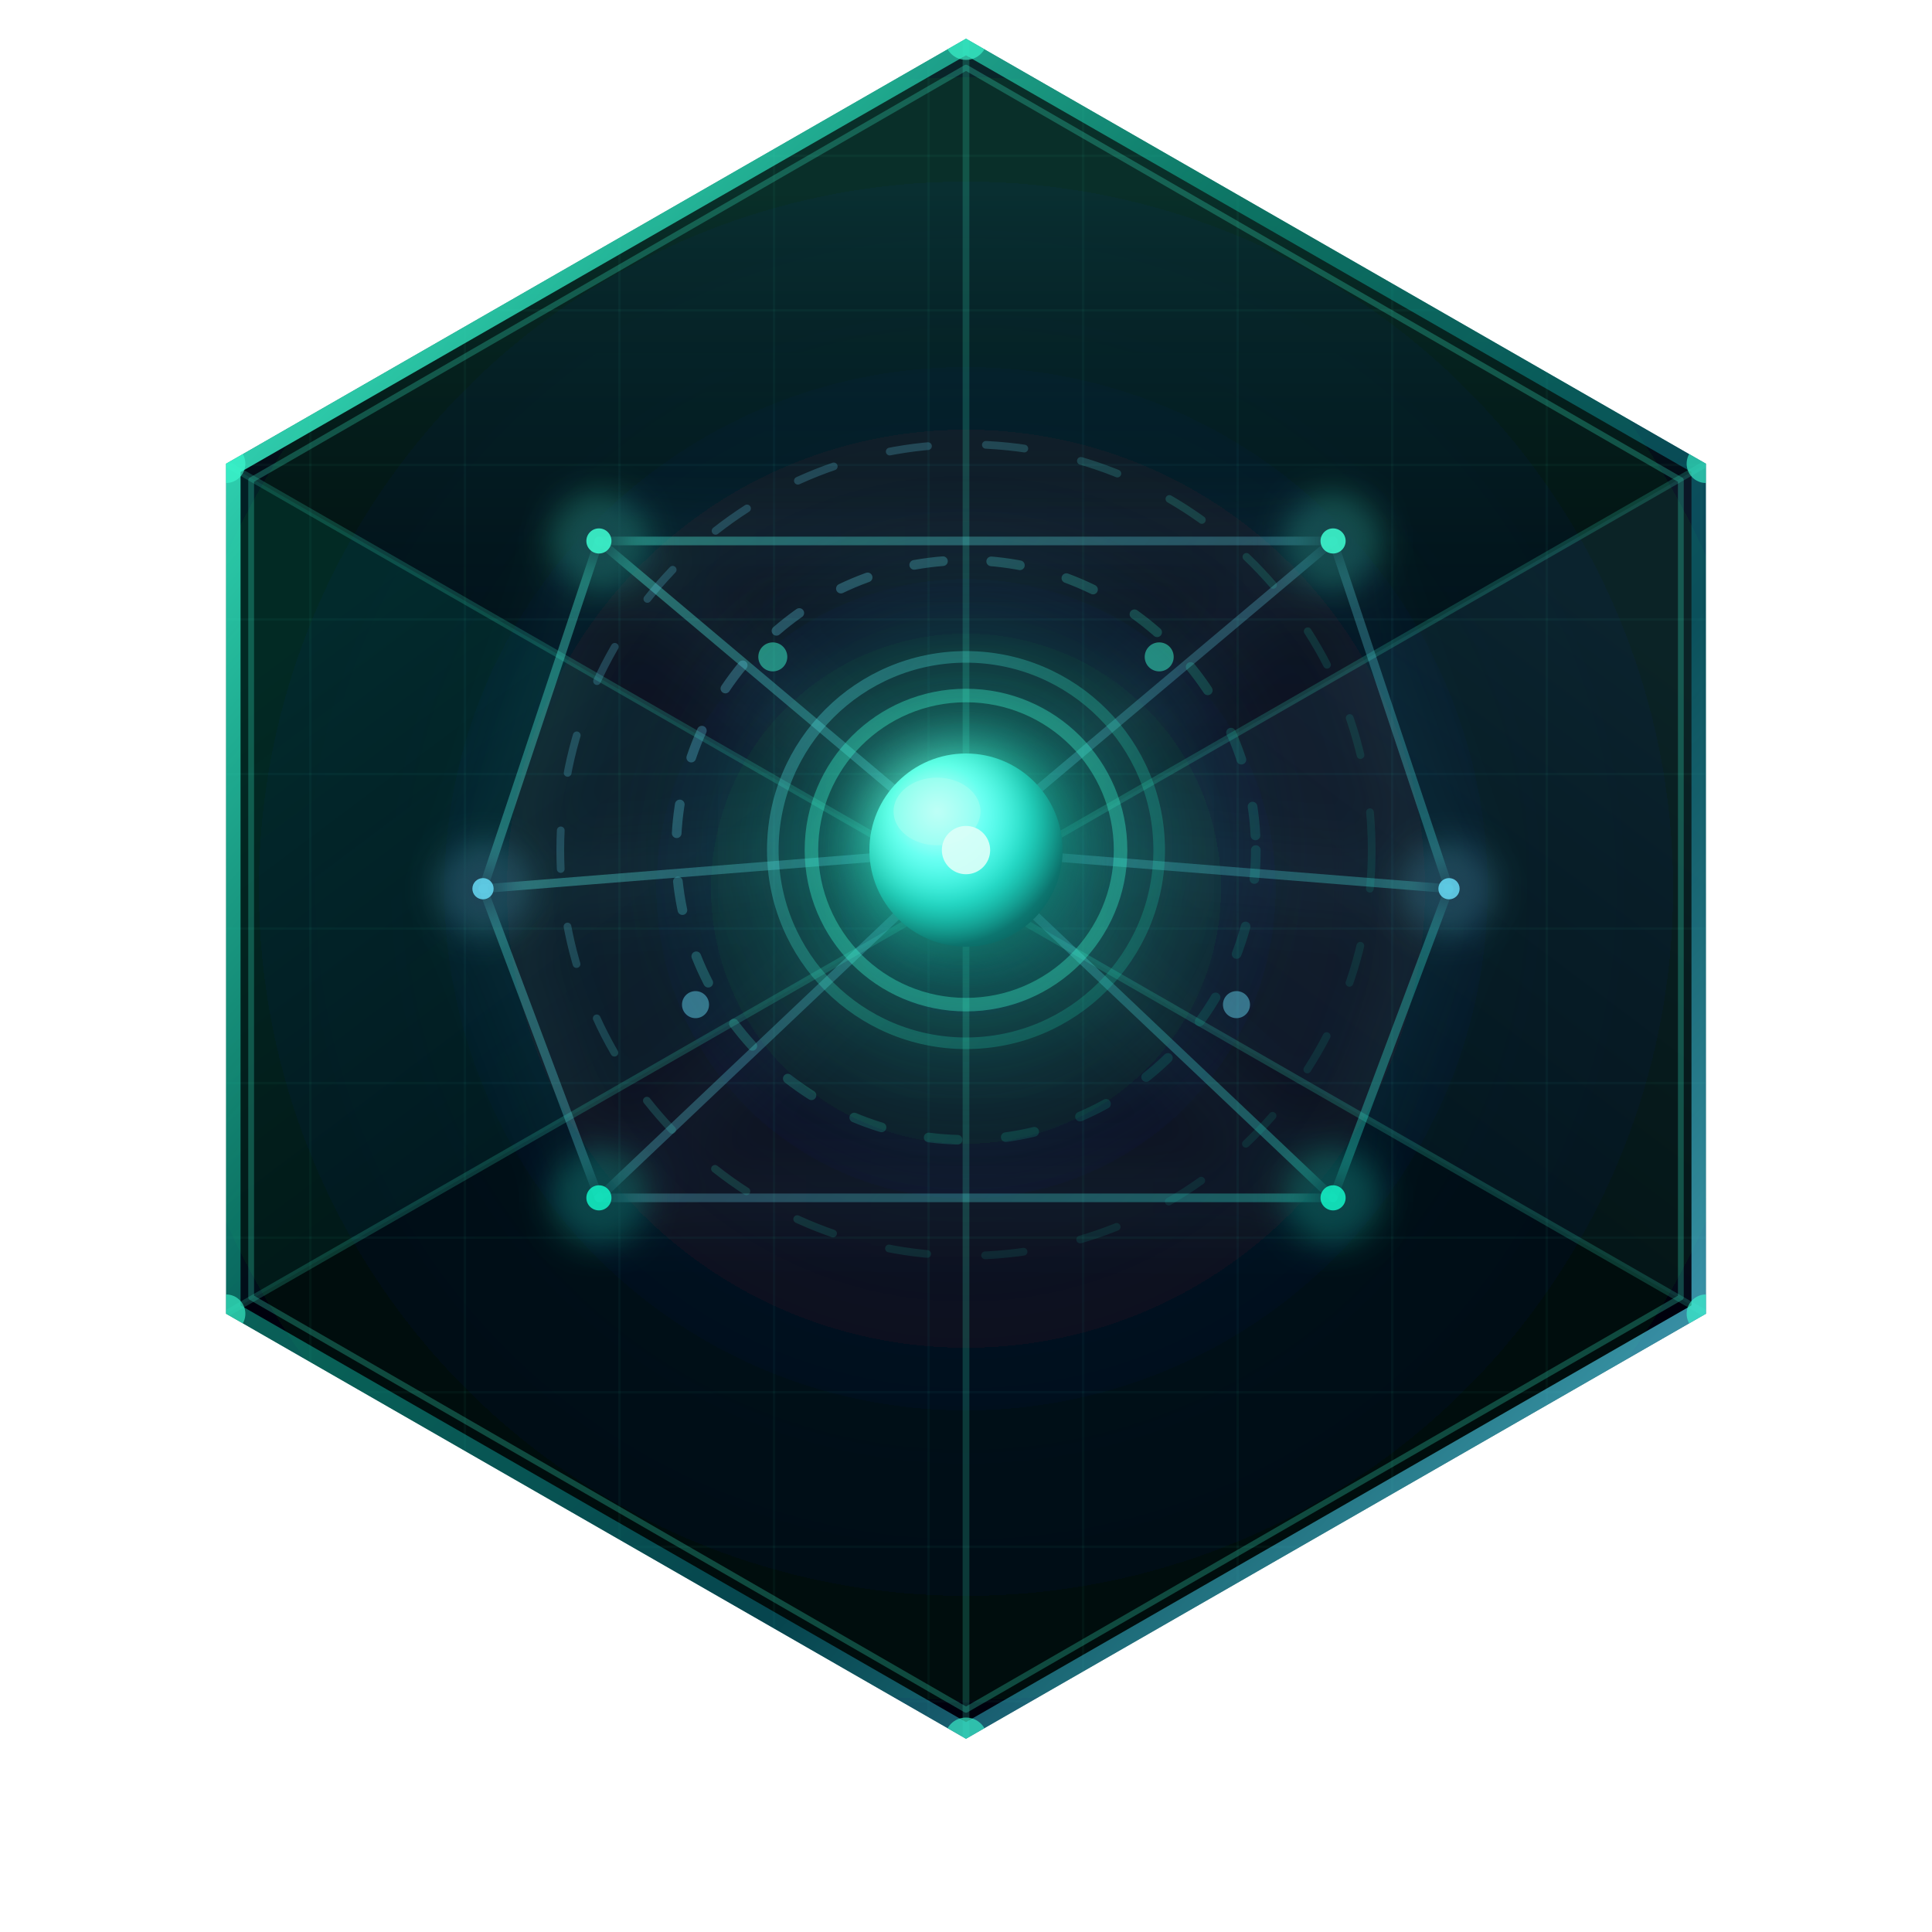
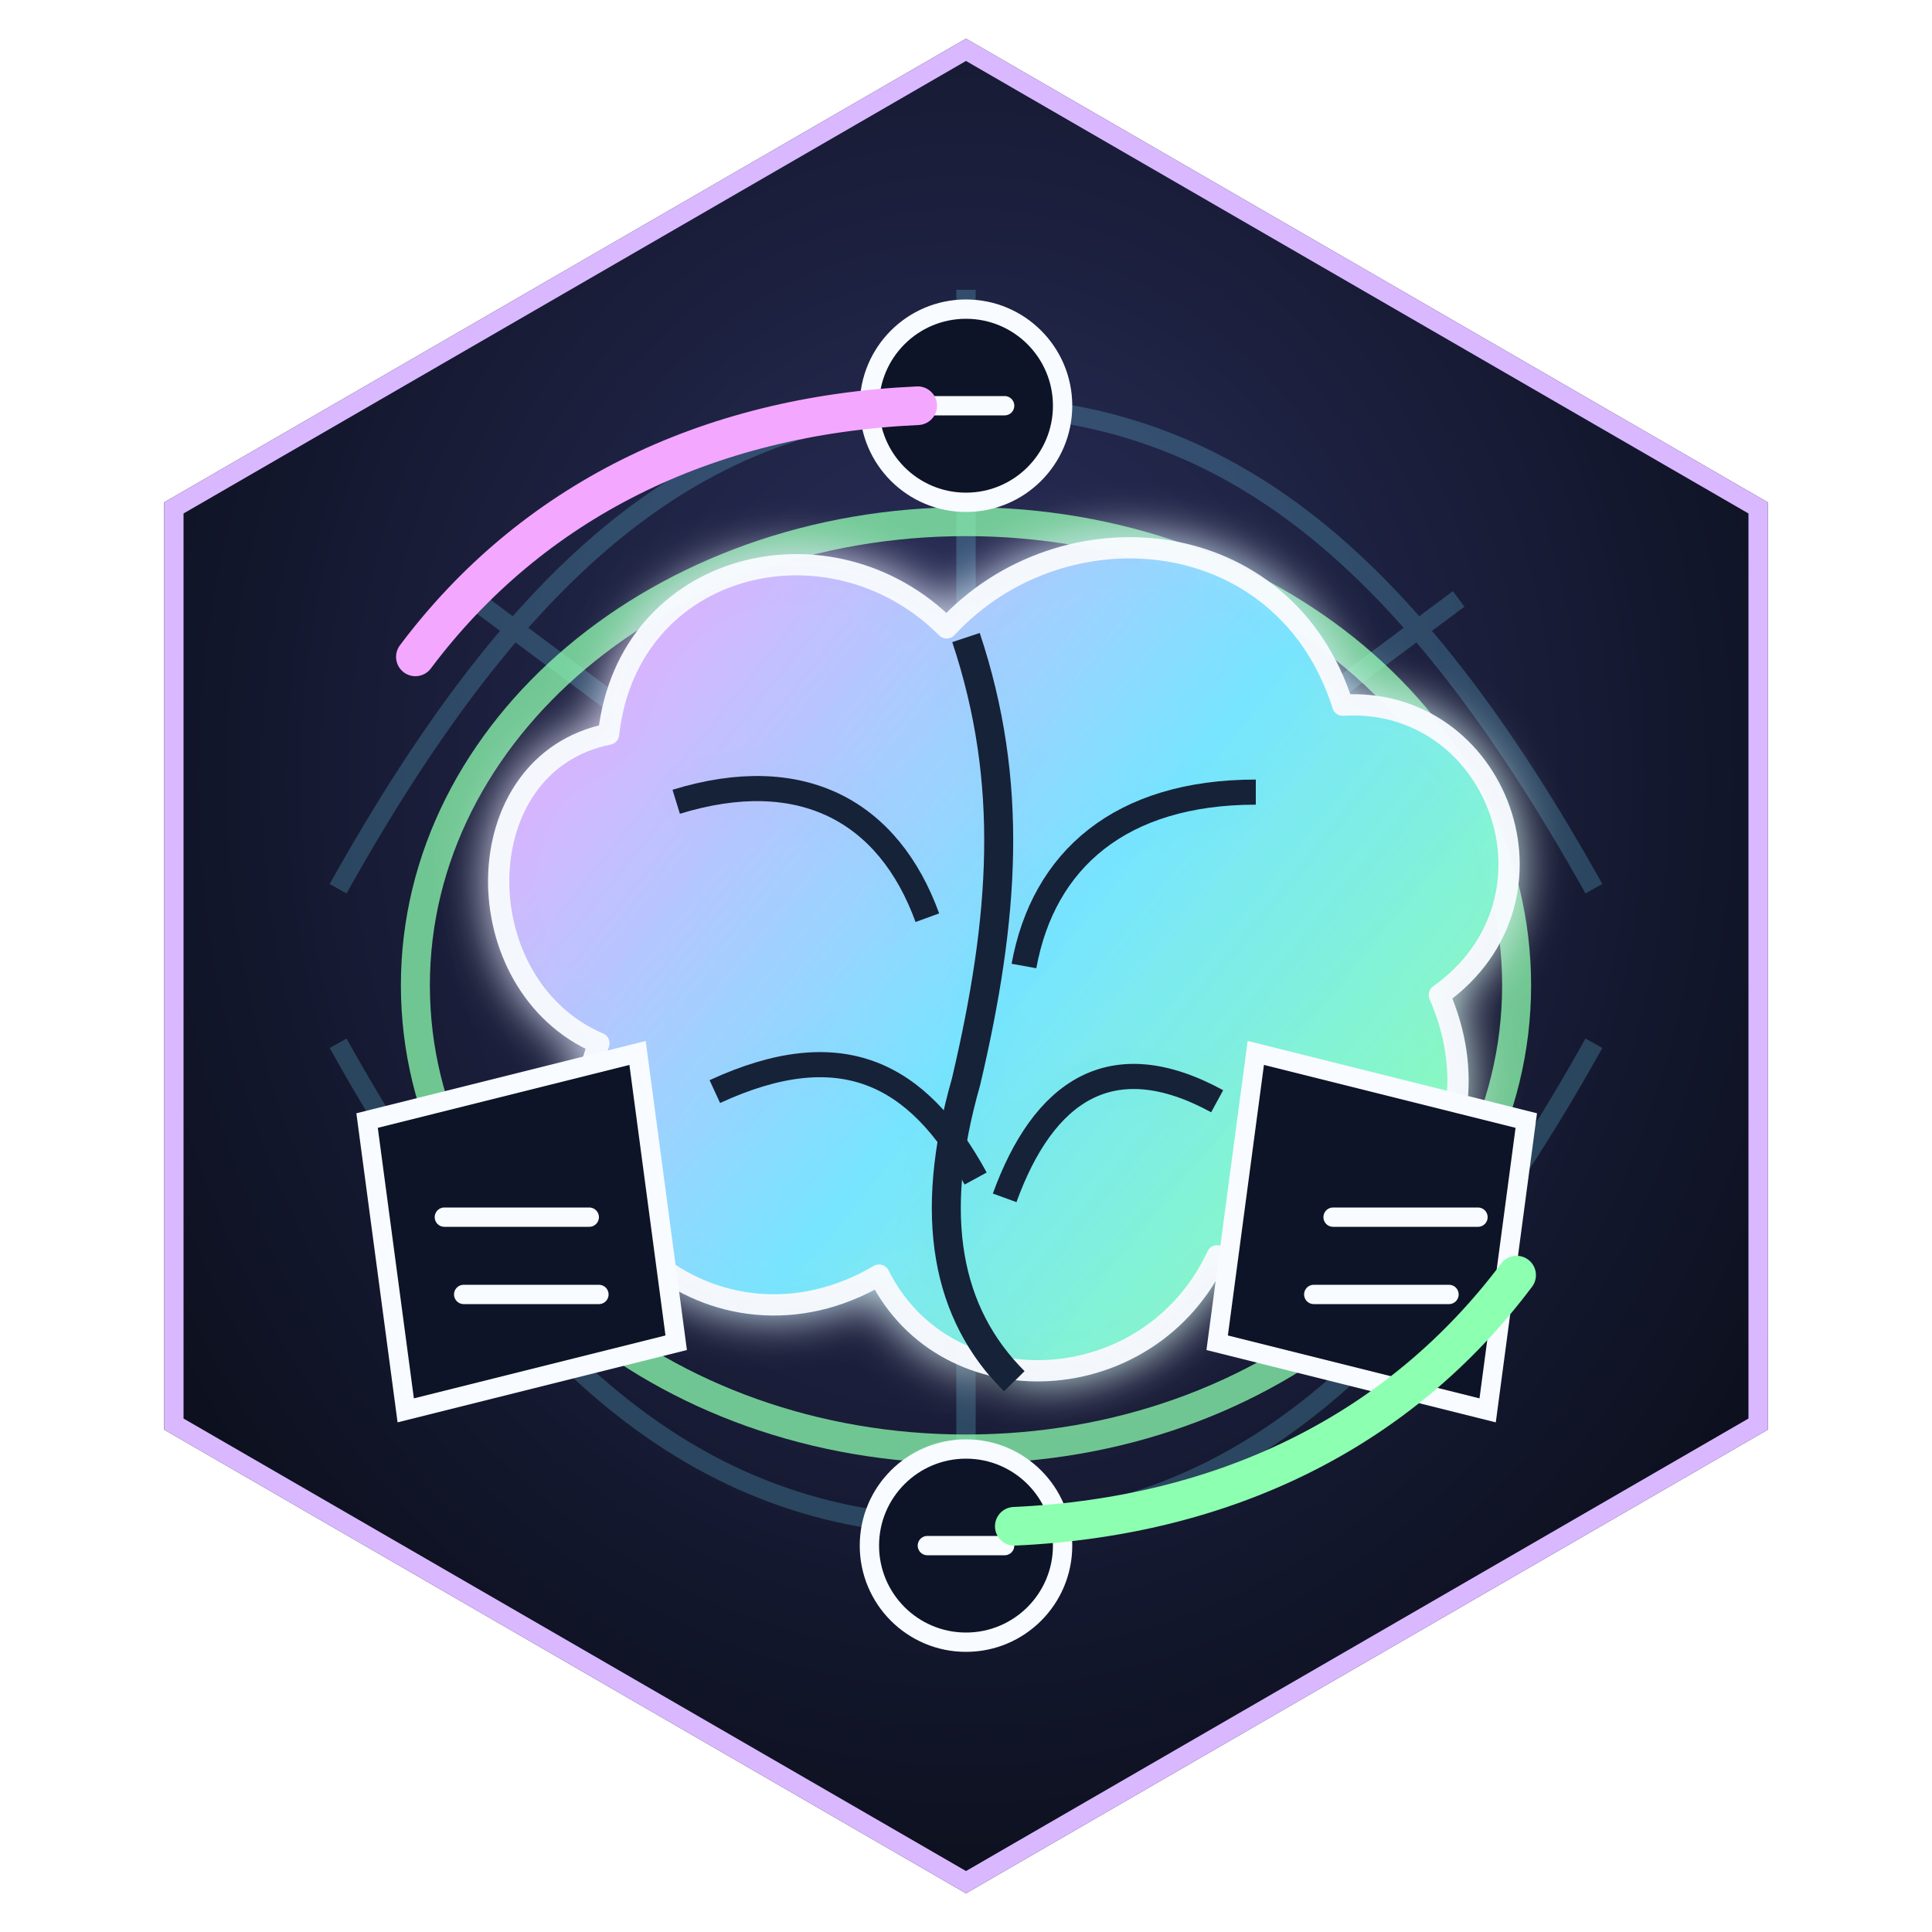
- <svg xmlns="http://www.w3.org/2000/svg" width="200" height="200" viewBox="0 0 200 200" fill="none" role="img" aria-labelledby="ob-title ob-desc">
+ <svg xmlns="http://www.w3.org/2000/svg" width="200" height="200" viewBox="0 0 200 200" role="img" aria-labelledby="outerbrain-title outerbrain-desc">
  <defs>
-     <clipPath id="obHexClip">
-       <polygon points="100,4 176.6,48 176.6,136 100,180 23.4,136 23.4,48" />
+     <clipPath id="outerbrain-hex">
+       <path d="M100 4 L183 52 L183 148 L100 196 L17 148 L17 52 Z" />
    </clipPath>
-     <radialGradient id="obBgRadial" cx="100" cy="92" r="96" gradientUnits="userSpaceOnUse">
-       <stop offset="0" stop-color="#0B1628" />
-       <stop offset="0.55" stop-color="#060D1A" />
-       <stop offset="1" stop-color="#020408" />
+     <radialGradient id="outerbrain-bg" cx="50%" cy="40%" r="70%">
+       <stop offset="0" stop-color="#2d315f" />
+       <stop offset="0.62" stop-color="#14182f" />
+       <stop offset="1" stop-color="#080b13" />
    </radialGradient>
-     <linearGradient id="obShellBevel" x1="23" y1="30" x2="177" y2="170" gradientUnits="userSpaceOnUse">
-       <stop offset="0" stop-color="#3EFFD4" stop-opacity="0.9" />
-       <stop offset="0.35" stop-color="#0FA18A" stop-opacity="0.6" />
-       <stop offset="0.65" stop-color="#0C7D8F" stop-opacity="0.5" />
-       <stop offset="1" stop-color="#6BE4FF" stop-opacity="0.85" />
+     <linearGradient id="outerbrain-brain" x1="53" y1="61" x2="147" y2="137" gradientUnits="userSpaceOnUse">
+       <stop offset="0" stop-color="#f4a7ff" />
+       <stop offset="0.55" stop-color="#77e5ff" />
+       <stop offset="1" stop-color="#8dffb0" />
    </linearGradient>
-     <linearGradient id="obFaceLeft" x1="40" y1="60" x2="100" y2="140" gradientUnits="userSpaceOnUse">
-       <stop offset="0" stop-color="#14FFD0" stop-opacity="0.12" />
-       <stop offset="1" stop-color="#0A3D4E" stop-opacity="0.06" />
-     </linearGradient>
-     <linearGradient id="obFaceRight" x1="160" y1="60" x2="100" y2="140" gradientUnits="userSpaceOnUse">
-       <stop offset="0" stop-color="#6BE4FF" stop-opacity="0.10" />
-       <stop offset="1" stop-color="#0A2D3E" stop-opacity="0.05" />
-     </linearGradient>
-     <linearGradient id="obFaceTop" x1="100" y1="20" x2="100" y2="92" gradientUnits="userSpaceOnUse">
-       <stop offset="0" stop-color="#3EFFD4" stop-opacity="0.14" />
-       <stop offset="1" stop-color="#061520" stop-opacity="0" />
-     </linearGradient>
-     <radialGradient id="obCoreGlow" cx="100" cy="88" r="36" gradientUnits="userSpaceOnUse">
-       <stop offset="0" stop-color="#3EFFD4" stop-opacity="0.55" />
-       <stop offset="0.4" stop-color="#14C8B0" stop-opacity="0.22" />
-       <stop offset="1" stop-color="#0A3040" stop-opacity="0" />
-     </radialGradient>
-     <radialGradient id="obCoreOrb" cx="97" cy="84" r="14" gradientUnits="userSpaceOnUse">
-       <stop offset="0" stop-color="#B0FFF0" />
-       <stop offset="0.35" stop-color="#3EFFD4" />
-       <stop offset="0.7" stop-color="#0FA18A" />
-       <stop offset="1" stop-color="#064A48" />
-     </radialGradient>
-     <linearGradient id="obRingGrad" x1="78" y1="70" x2="122" y2="106" gradientUnits="userSpaceOnUse">
-       <stop offset="0" stop-color="#6BE4FF" stop-opacity="0.7" />
-       <stop offset="0.5" stop-color="#3EFFD4" stop-opacity="0.5" />
-       <stop offset="1" stop-color="#14FFD0" stop-opacity="0.3" />
-     </linearGradient>
-     <linearGradient id="obLattice" x1="50" y1="50" x2="150" y2="140" gradientUnits="userSpaceOnUse">
-       <stop offset="0" stop-color="#3EFFD4" stop-opacity="0.4" />
-       <stop offset="0.5" stop-color="#6BE4FF" stop-opacity="0.25" />
-       <stop offset="1" stop-color="#14FFD0" stop-opacity="0.35" />
-     </linearGradient>
-     <radialGradient id="obHaze" cx="100" cy="92" r="80" gradientUnits="userSpaceOnUse">
-       <stop offset="0" stop-color="#14FFD0" stop-opacity="0.08" />
-       <stop offset="0.5" stop-color="#0C7D8F" stop-opacity="0.04" />
-       <stop offset="1" stop-color="#000" stop-opacity="0" />
-     </radialGradient>
-     <pattern id="obGrid" x="0" y="0" width="16" height="16" patternUnits="userSpaceOnUse">
-       <line x1="0" y1="0" x2="16" y2="0" stroke="#3EFFD4" stroke-opacity="0.04" stroke-width="0.5" />
-       <line x1="0" y1="0" x2="0" y2="16" stroke="#3EFFD4" stroke-opacity="0.04" stroke-width="0.5" />
-     </pattern>
-     <filter id="obDropShadow" x="-20%" y="-15%" width="140%" height="145%" filterUnits="objectBoundingBox" color-interpolation-filters="sRGB">
-       <feDropShadow dx="0" dy="6" stdDeviation="8" flood-color="#000D14" flood-opacity="0.55" />
-     </filter>
-     <filter id="obInnerGlow" x="-30%" y="-30%" width="160%" height="160%" filterUnits="objectBoundingBox" color-interpolation-filters="sRGB">
-       <feGaussianBlur stdDeviation="6" result="glow" />
-       <feBlend in="SourceGraphic" in2="glow" mode="screen" />
-     </filter>
-     <filter id="obSoftBloom" x="-50%" y="-50%" width="200%" height="200%" filterUnits="objectBoundingBox" color-interpolation-filters="sRGB">
-       <feGaussianBlur stdDeviation="3.5" result="b" />
-       <feBlend in="SourceGraphic" in2="b" mode="screen" />
-     </filter>
-     <filter id="obNodeGlow" x="-100%" y="-100%" width="300%" height="300%" filterUnits="objectBoundingBox" color-interpolation-filters="sRGB">
-       <feGaussianBlur stdDeviation="2" />
+     <filter id="outerbrain-glow" x="-30%" y="-30%" width="160%" height="160%">
+       <feGaussianBlur stdDeviation="2.4" result="blur" />
+       <feMerge>
+         <feMergeNode in="blur" />
+         <feMergeNode in="SourceGraphic" />
+       </feMerge>
    </filter>
  </defs>
-   <g clip-path="url(#obHexClip)">
-     <g filter="url(#obDropShadow)">
-       <polygon points="100,4 176.6,48 176.6,136 100,180 23.4,136 23.4,48" fill="url(#obBgRadial)" />
+   <g clip-path="url(#outerbrain-hex)">
+     <path d="M100 4 L183 52 L183 148 L100 196 L17 148 L17 52 Z" fill="url(#outerbrain-bg)" />
+     <g fill="none" stroke="#77e5ff" stroke-width="2" opacity="0.22">
+       <path d="M35 92 C54 58 73 42 100 42 C127 42 146 58 165 92" />
+       <path d="M35 108 C54 142 73 158 100 158 C127 158 146 142 165 108" />
+       <path d="M100 30 V170" />
+       <path d="M49 62 L151 138" />
+       <path d="M151 62 L49 138" />
    </g>
-     <polygon points="100,4 176.6,48 176.6,136 100,180 23.4,136 23.4,48" fill="url(#obGrid)" />
-     <polygon points="100,4 176.6,48 176.6,136 100,180 23.4,136 23.4,48" fill="url(#obHaze)" />
-     <polygon points="100,92 23.4,48 23.4,136" fill="url(#obFaceLeft)" />
-     <polygon points="100,92 176.6,48 176.6,136" fill="url(#obFaceRight)" />
-     <polygon points="100,92 23.4,48 100,4 176.6,48" fill="url(#obFaceTop)" />
-     <g stroke="#3EFFD4" stroke-opacity="0.18" stroke-width="0.7" stroke-linecap="round">
-       <line x1="100" y1="92" x2="23.4" y2="48" />
-       <line x1="100" y1="92" x2="176.6" y2="48" />
-       <line x1="100" y1="92" x2="100" y2="4" />
-       <line x1="100" y1="92" x2="23.4" y2="136" />
-       <line x1="100" y1="92" x2="176.6" y2="136" />
-       <line x1="100" y1="92" x2="100" y2="180" />
+     <ellipse cx="100" cy="102" rx="57" ry="48" fill="none" stroke="#8dffb0" stroke-width="3" opacity="0.75" />
+     <g filter="url(#outerbrain-glow)" fill="url(#outerbrain-brain)" stroke="#f8fbff" stroke-width="2.2" stroke-linejoin="round">
+       <path d="M98 65 C86 53 65 58 63 76 C48 79 48 102 62 108 C55 126 74 142 91 132 C98 146 119 145 126 130 C143 134 156 119 149 103 C163 93 155 72 139 73 C133 54 110 52 98 65 Z" opacity="0.96" />
+       <path d="M100 66 C105 81 104 95 100 112 C96 126 98 136 105 143" fill="none" stroke="#172039" stroke-width="3" />
+       <path d="M70 83 C83 79 92 84 96 95" fill="none" stroke="#172039" stroke-width="2.6" />
+       <path d="M130 82 C116 82 108 89 106 100" fill="none" stroke="#172039" stroke-width="2.6" />
+       <path d="M74 113 C87 107 95 111 101 122" fill="none" stroke="#172039" stroke-width="2.6" />
+       <path d="M126 114 C115 108 108 113 104 124" fill="none" stroke="#172039" stroke-width="2.6" />
    </g>
-     <g stroke="url(#obLattice)" stroke-width="0.9" stroke-linecap="round" fill="none" filter="url(#obSoftBloom)">
-       <line x1="100" y1="88" x2="62" y2="56" />
-       <line x1="100" y1="88" x2="138" y2="56" />
-       <line x1="100" y1="88" x2="50" y2="92" />
-       <line x1="100" y1="88" x2="150" y2="92" />
-       <line x1="100" y1="88" x2="62" y2="124" />
-       <line x1="100" y1="88" x2="138" y2="124" />
-       <line x1="62" y1="56" x2="50" y2="92" />
-       <line x1="138" y1="56" x2="150" y2="92" />
-       <line x1="50" y1="92" x2="62" y2="124" />
-       <line x1="150" y1="92" x2="138" y2="124" />
-       <line x1="62" y1="56" x2="138" y2="56" />
-       <line x1="62" y1="124" x2="138" y2="124" />
+     <g fill="#0d1427" stroke="#f8fbff" stroke-width="2">
+       <path d="M38 116 L66 109 L70 139 L42 146 Z" />
+       <path d="M130 109 L158 116 L154 146 L126 139 Z" />
+       <circle cx="100" cy="42" r="10" />
+       <circle cx="100" cy="160" r="10" />
    </g>
-     <g fill="none" stroke="url(#obRingGrad)" stroke-linecap="round">
-       <ellipse cx="100" cy="88" rx="42" ry="42" stroke-width="0.8" stroke-dasharray="4 6" stroke-opacity="0.3" />
-       <ellipse cx="100" cy="88" rx="30" ry="30" stroke-width="1.0" stroke-dasharray="3 5" stroke-opacity="0.4" />
-       <ellipse cx="100" cy="88" rx="20" ry="20" stroke-width="1.2" stroke-opacity="0.5" />
+     <g stroke="#f8fbff" stroke-width="2" stroke-linecap="round">
+       <path d="M46 126 H61 M48 134 H62" />
+       <path d="M138 126 H153 M136 134 H150" />
+       <path d="M96 42 H104 M96 160 H104" />
    </g>
-     <g filter="url(#obNodeGlow)">
-       <circle cx="62" cy="56" r="3.2" fill="#0B1628" stroke="#3EFFD4" stroke-width="1.1" stroke-opacity="0.8" />
-       <circle cx="138" cy="56" r="3.2" fill="#0B1628" stroke="#3EFFD4" stroke-width="1.1" stroke-opacity="0.8" />
-       <circle cx="50" cy="92" r="3.0" fill="#0B1628" stroke="#6BE4FF" stroke-width="1.1" stroke-opacity="0.7" />
-       <circle cx="150" cy="92" r="3.0" fill="#0B1628" stroke="#6BE4FF" stroke-width="1.1" stroke-opacity="0.7" />
-       <circle cx="62" cy="124" r="3.2" fill="#0B1628" stroke="#14FFD0" stroke-width="1.1" stroke-opacity="0.75" />
-       <circle cx="138" cy="124" r="3.2" fill="#0B1628" stroke="#14FFD0" stroke-width="1.1" stroke-opacity="0.75" />
-     </g>
-     <circle cx="62" cy="56" r="1.3" fill="#3EFFD4" opacity="0.85" />
-     <circle cx="138" cy="56" r="1.3" fill="#3EFFD4" opacity="0.85" />
-     <circle cx="50" cy="92" r="1.1" fill="#6BE4FF" opacity="0.8" />
-     <circle cx="150" cy="92" r="1.1" fill="#6BE4FF" opacity="0.8" />
-     <circle cx="62" cy="124" r="1.3" fill="#14FFD0" opacity="0.8" />
-     <circle cx="138" cy="124" r="1.3" fill="#14FFD0" opacity="0.8" />
-     <circle cx="80" cy="68" r="1.5" fill="#3EFFD4" opacity="0.5" />
-     <circle cx="120" cy="68" r="1.5" fill="#3EFFD4" opacity="0.5" />
-     <circle cx="72" cy="104" r="1.4" fill="#6BE4FF" opacity="0.45" />
-     <circle cx="128" cy="104" r="1.4" fill="#6BE4FF" opacity="0.45" />
-     <circle cx="100" cy="88" r="36" fill="url(#obCoreGlow)" />
-     <circle cx="100" cy="88" r="16" fill="none" stroke="#3EFFD4" stroke-width="1.4" stroke-opacity="0.35" filter="url(#obInnerGlow)" />
-     <circle cx="100" cy="88" r="10" fill="url(#obCoreOrb)" filter="url(#obSoftBloom)" />
-     <ellipse cx="97" cy="84" rx="4.5" ry="3.5" fill="#B0FFF0" opacity="0.45" />
-     <circle cx="100" cy="88" r="2.5" fill="#DDFFF8" opacity="0.9" />
-     <polygon points="100,4 176.6,48 176.6,136 100,180 23.4,136 23.4,48" fill="none" stroke="url(#obShellBevel)" stroke-width="3.0" stroke-linejoin="round" />
-     <polygon points="100,7 174,49.7 174,134.3 100,177 26,134.3 26,49.7" fill="none" stroke="#3EFFD4" stroke-width="0.6" stroke-opacity="0.25" stroke-linejoin="round" />
-     <g fill="#3EFFD4" opacity="0.6">
-       <circle cx="100" cy="4" r="2.2" />
-       <circle cx="176.6" cy="48" r="2.0" />
-       <circle cx="176.6" cy="136" r="2.0" />
-       <circle cx="100" cy="180" r="2.2" />
-       <circle cx="23.4" cy="136" r="2.0" />
-       <circle cx="23.4" cy="48" r="2.0" />
-     </g>
+     <path d="M43 68 C55 52 73 43 95 42" fill="none" stroke="#f4a7ff" stroke-width="4" stroke-linecap="round" />
+     <path d="M157 132 C145 148 127 157 105 158" fill="none" stroke="#8dffb0" stroke-width="4" stroke-linecap="round" />
+     <path d="M100 4 L183 52 L183 148 L100 196 L17 148 L17 52 Z" fill="none" stroke="#d9b8ff" stroke-width="4" />
  </g>
</svg>
